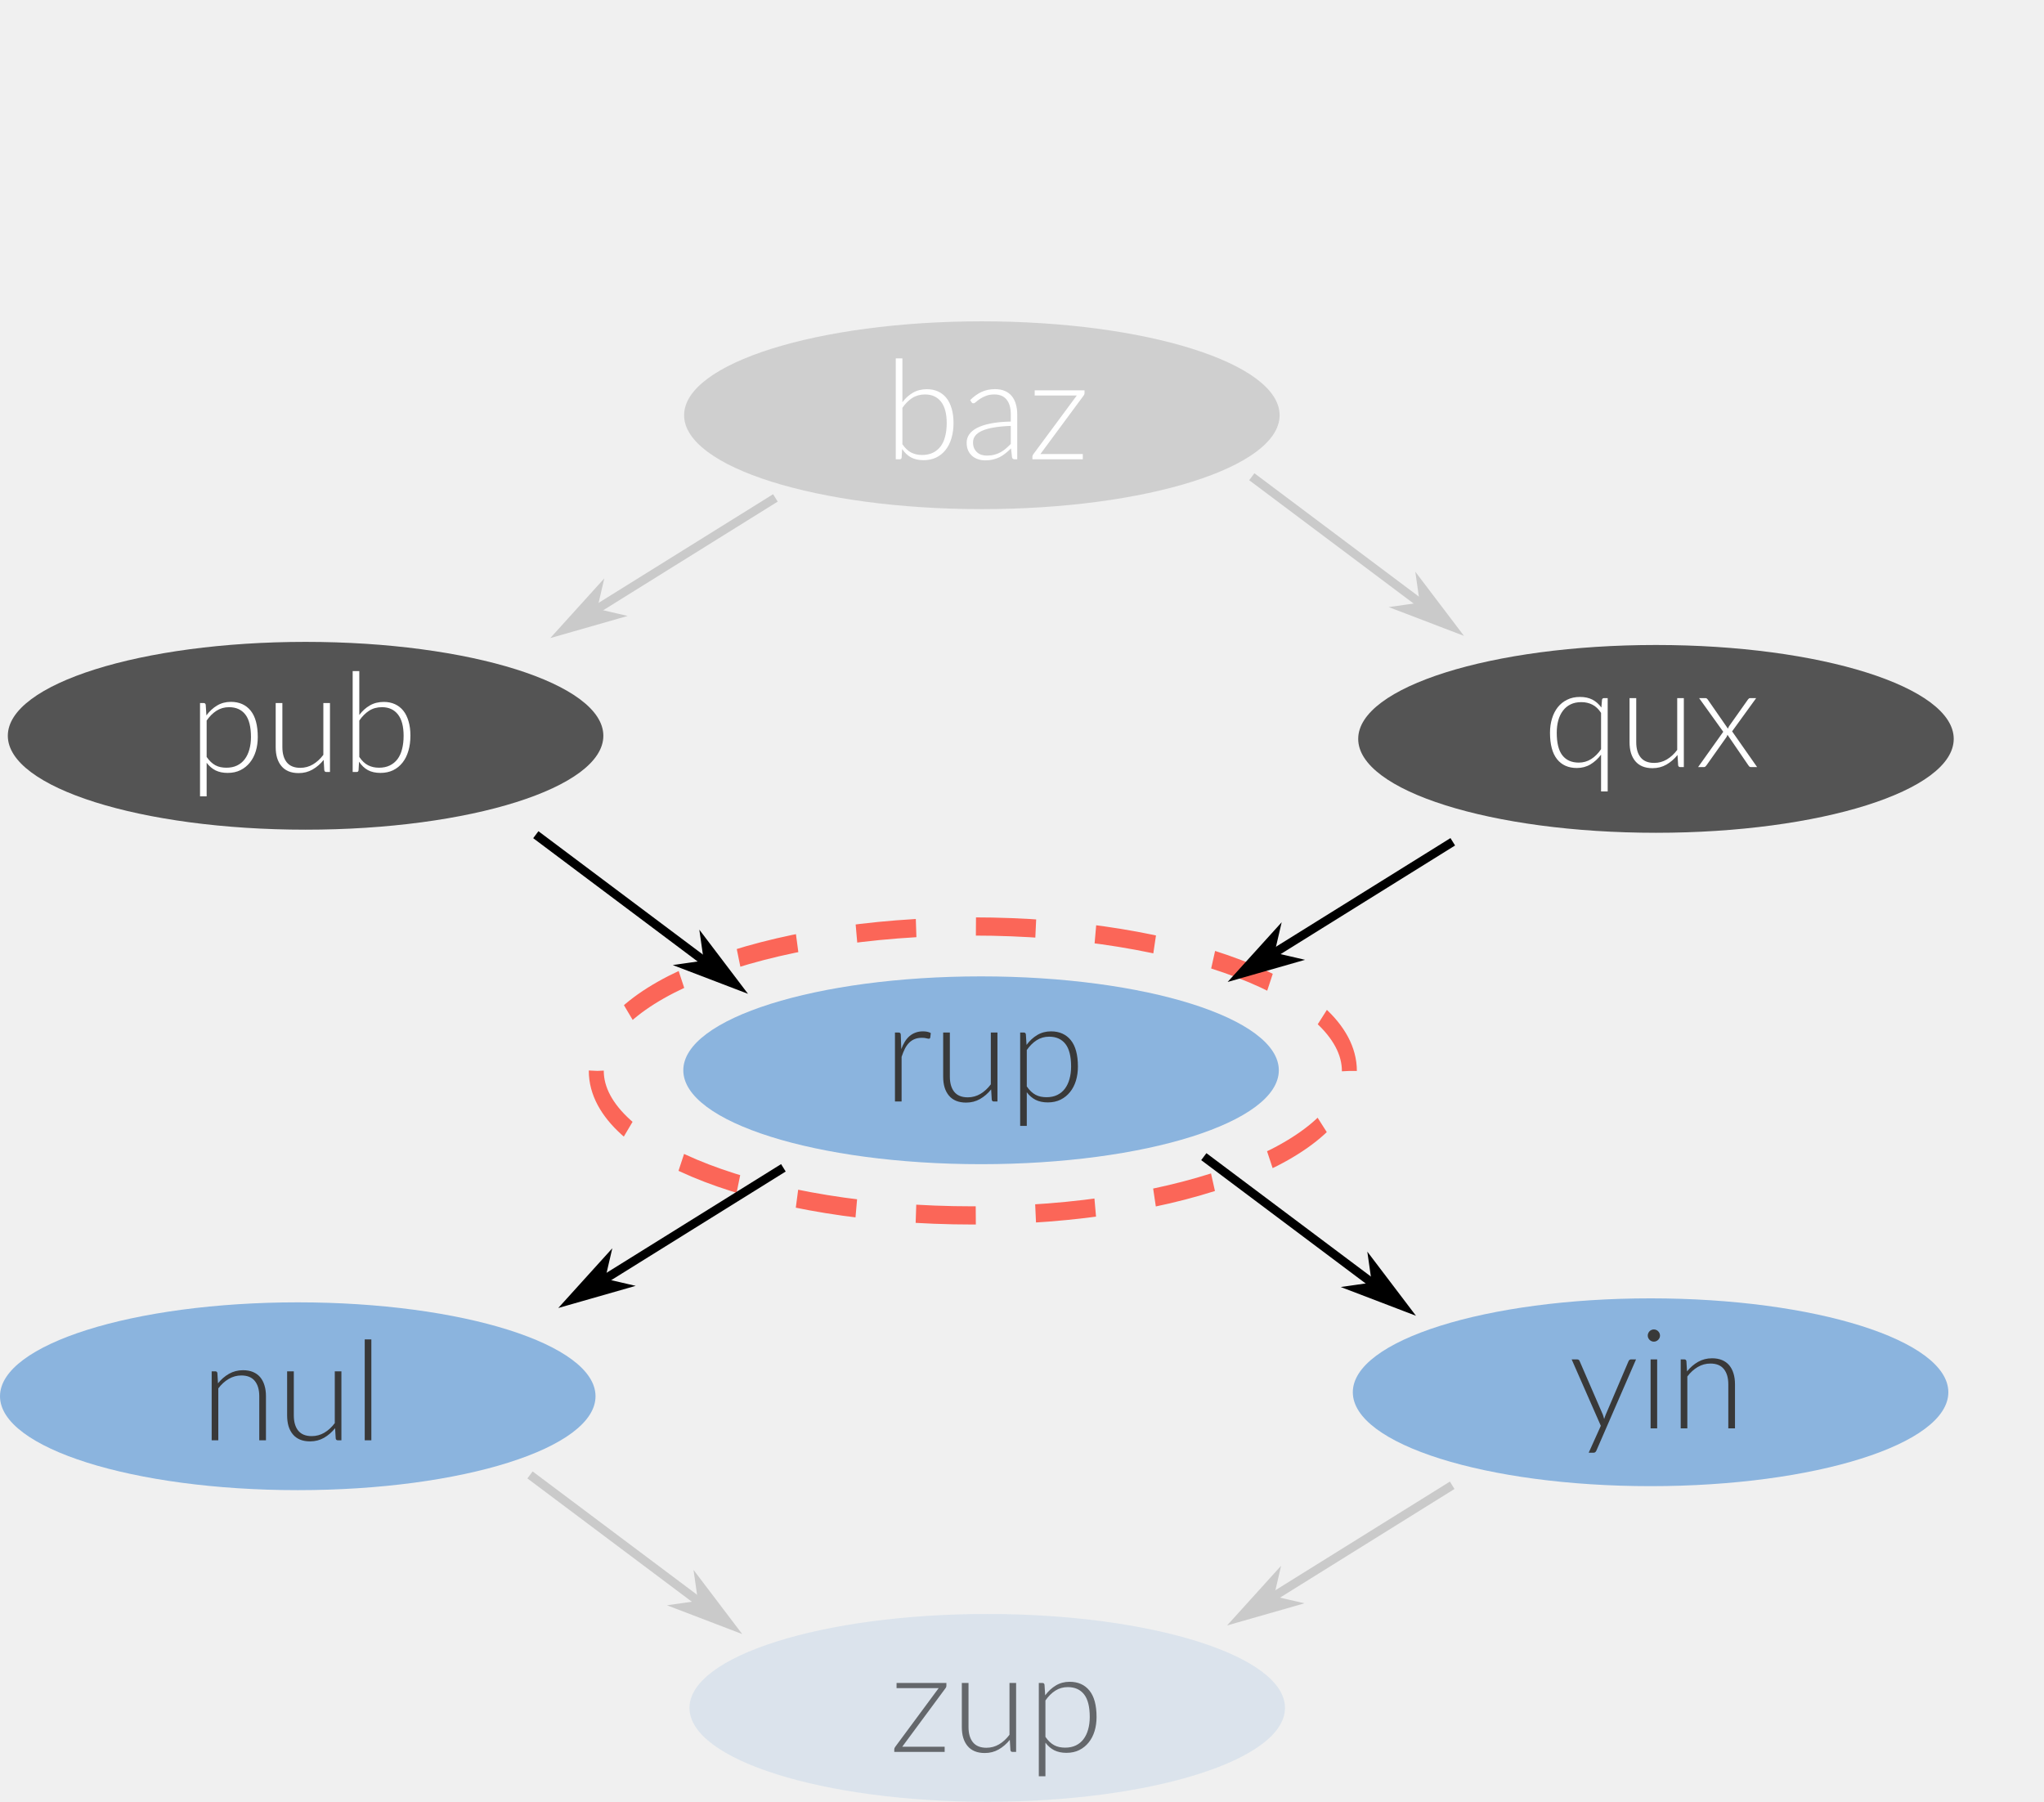
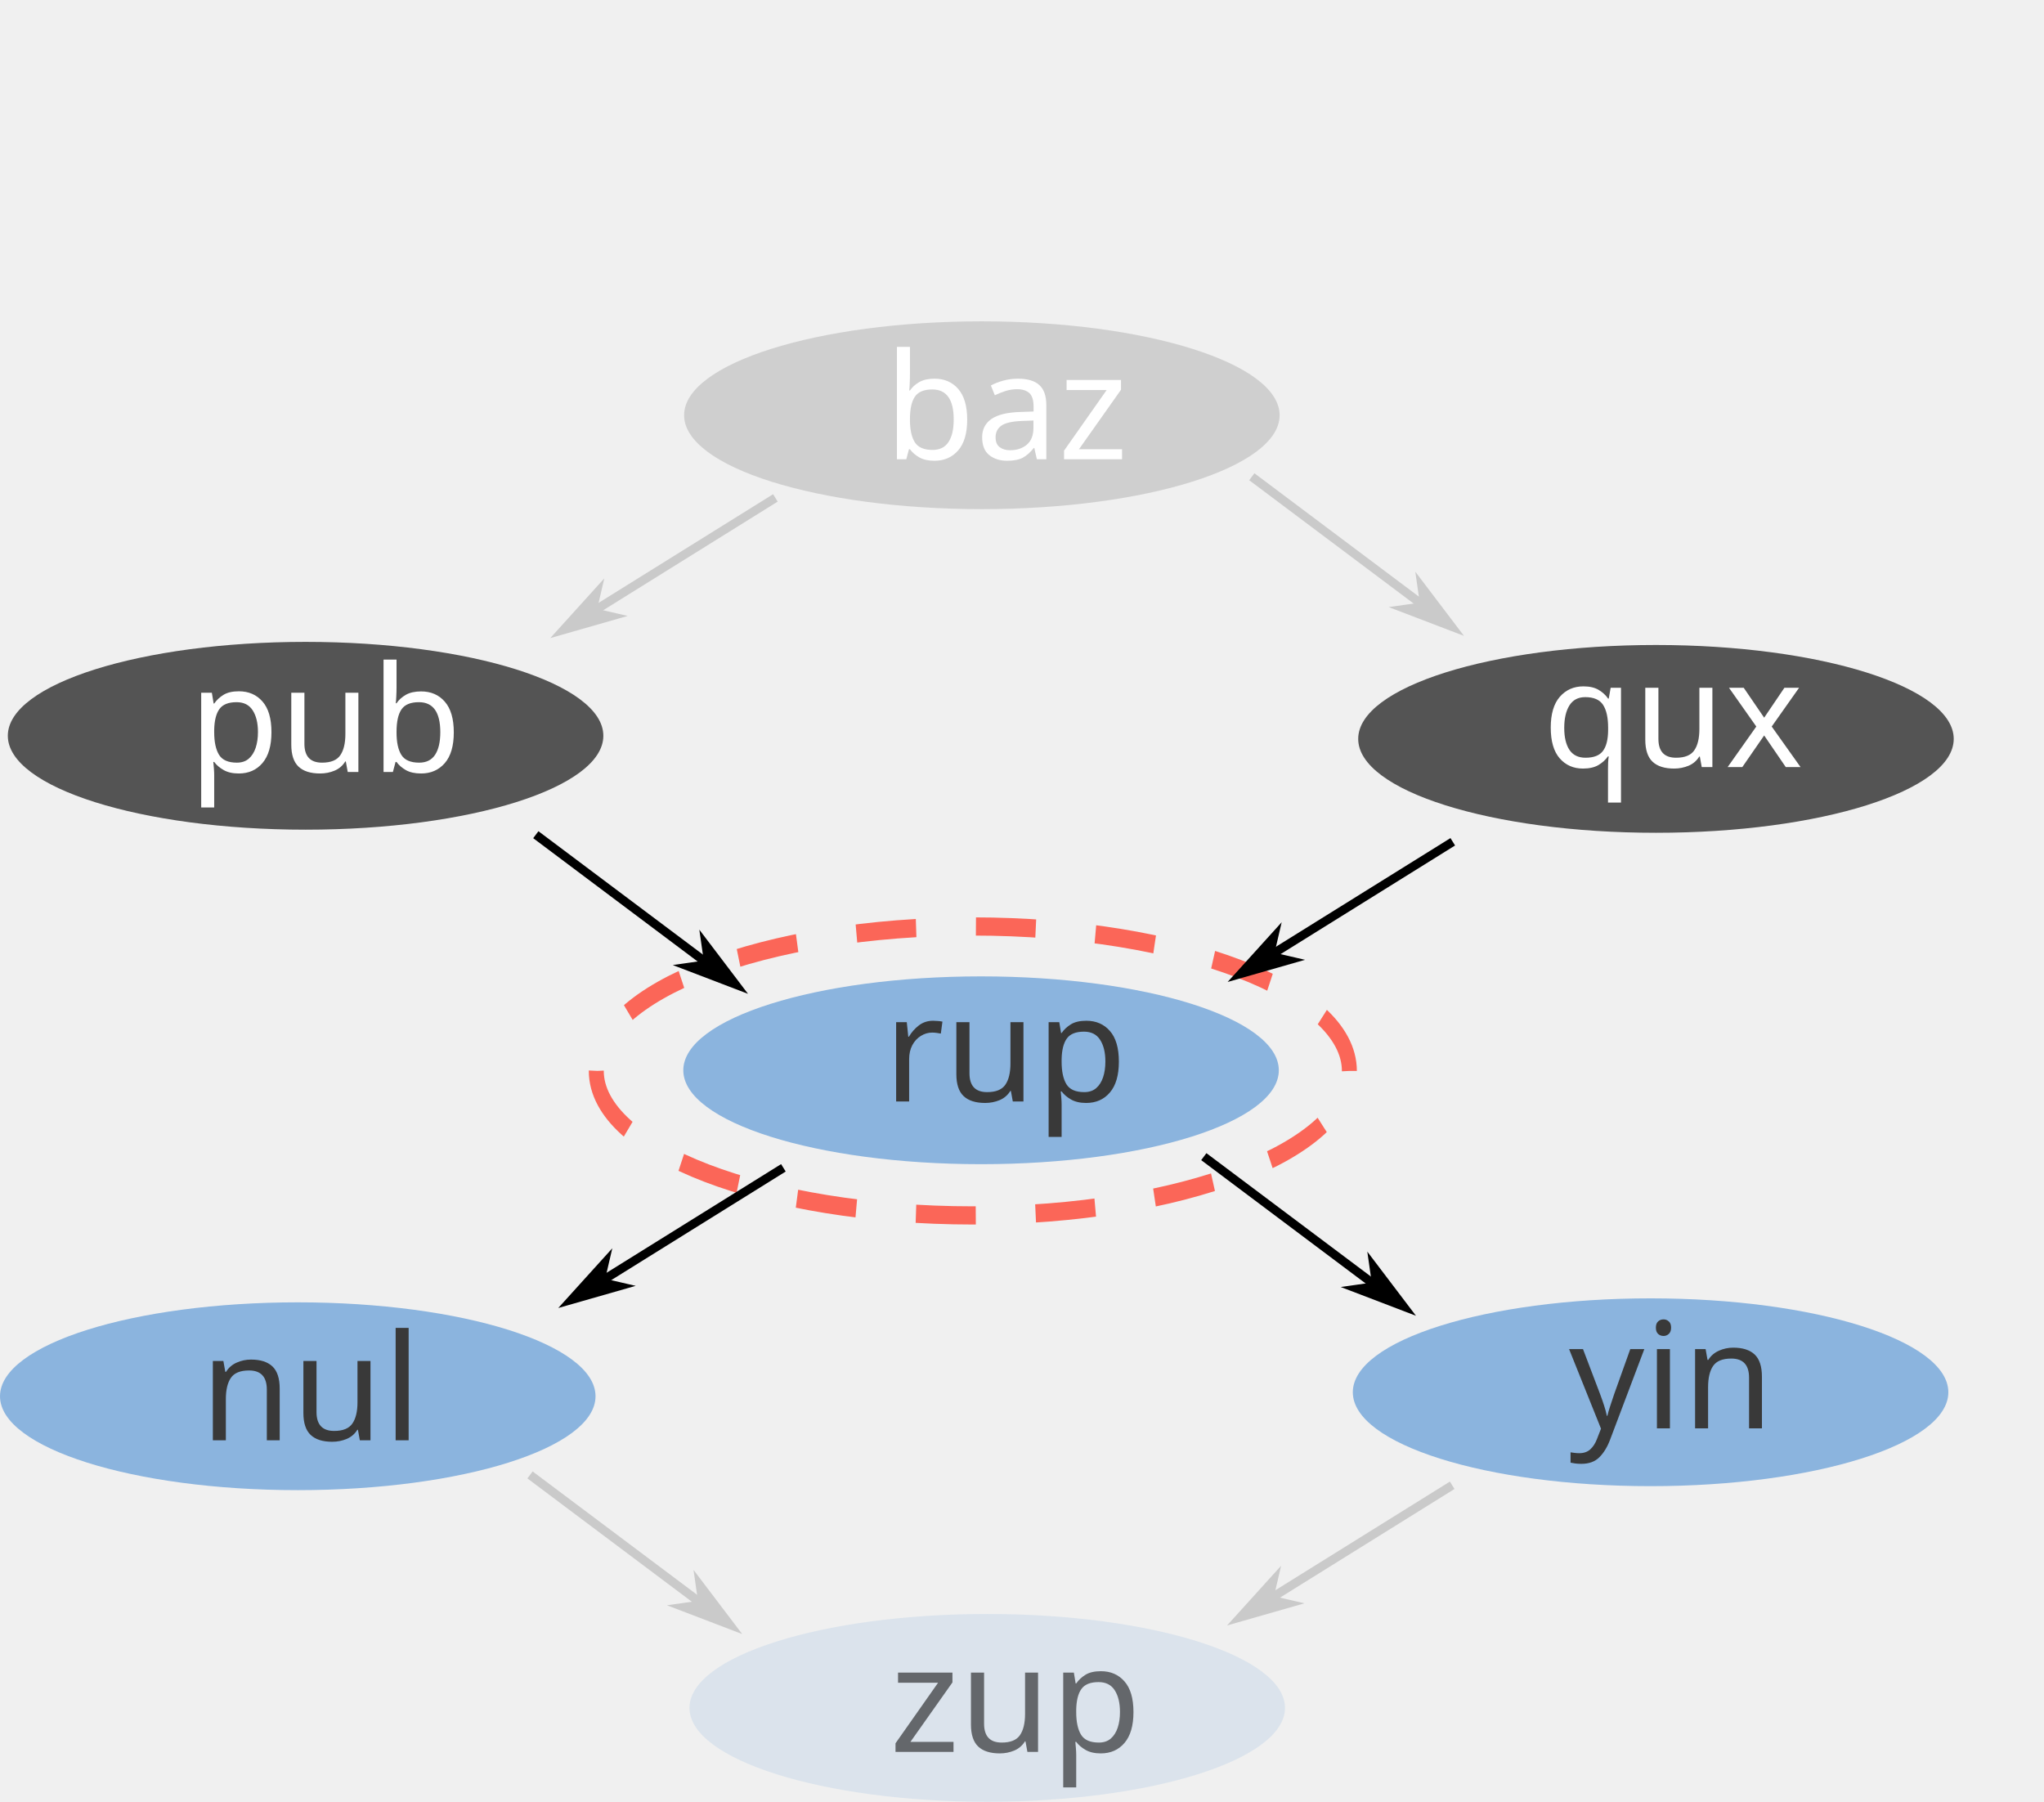
<svg xmlns="http://www.w3.org/2000/svg" width="515.994" height="454.846" id="svg2" version="1.1">
  <defs id="defs4">
    <marker orient="auto" refY="0" refX="0" id="Arrow1Mend" style="overflow:visible">
      <path id="path3913" d="M 0,0 5,-5 -12.5,0 5,5 0,0 z" style="fill-rule:evenodd;stroke:#000000;stroke-width:1pt;marker-start:none" transform="matrix(-0.4,0,0,-0.4,-4,0)" />
    </marker>
    <marker orient="auto" refY="0" refX="0" id="Arrow1Lend" style="overflow:visible">
      <path id="path3907" d="M 0,0 5,-5 -12.5,0 5,5 0,0 z" style="fill-rule:evenodd;stroke:#000000;stroke-width:1pt;marker-start:none" transform="matrix(-0.8,0,0,-0.8,-10,0)" />
    </marker>
    <marker orient="auto" refY="0" refX="0" id="Arrow1Lstart" style="overflow:visible">
      <path id="path3904" d="M 0,0 5,-5 -12.5,0 5,5 0,0 z" style="fill-rule:evenodd;stroke:#000000;stroke-width:1pt;marker-start:none" transform="matrix(0.8,0,0,0.8,10,0)" />
    </marker>
    <marker orient="auto" refY="0" refX="0" id="Arrow1Mend-5" style="overflow:visible">
      <path id="path3913-1" d="M 0,0 5,-5 -12.5,0 5,5 0,0 z" style="fill-rule:evenodd;stroke:#000000;stroke-width:1pt;marker-start:none" transform="matrix(-0.4,0,0,-0.4,-4,0)" />
    </marker>
    <marker orient="auto" refY="0" refX="0" id="Arrow1Mend-4" style="overflow:visible">
      <path id="path3913-0" d="M 0,0 5,-5 -12.5,0 5,5 0,0 z" style="fill-rule:evenodd;stroke:#000000;stroke-width:1pt;marker-start:none" transform="matrix(-0.4,0,0,-0.4,-4,0)" />
    </marker>
    <marker orient="auto" refY="0" refX="0" id="Arrow1Mend-58" style="overflow:visible">
      <path id="path3913-9" d="M 0,0 5,-5 -12.5,0 5,5 0,0 z" style="fill-rule:evenodd;stroke:#000000;stroke-width:1pt;marker-start:none" transform="matrix(-0.4,0,0,-0.4,-4,0)" />
    </marker>
    <marker orient="auto" refY="0" refX="0" id="Arrow1Mend-7" style="overflow:visible">
      <path id="path3913-06" d="M 0,0 5,-5 -12.5,0 5,5 0,0 z" style="fill-rule:evenodd;stroke:#000000;stroke-width:1pt;marker-start:none" transform="matrix(-0.4,0,0,-0.4,-4,0)" />
    </marker>
    <marker orient="auto" refY="0" refX="0" id="Arrow1Mend-73" style="overflow:visible">
      <path id="path3913-98" d="M 0,0 5,-5 -12.5,0 5,5 0,0 z" style="fill-rule:evenodd;stroke:#000000;stroke-width:1pt;marker-start:none" transform="matrix(-0.4,0,0,-0.4,-4,0)" />
    </marker>
    <marker orient="auto" refY="0" refX="0" id="Arrow1Mend-72" style="overflow:visible">
      <path id="path3913-5" d="M 0,0 5,-5 -12.5,0 5,5 0,0 z" style="fill-rule:evenodd;stroke:#000000;stroke-width:1pt;marker-start:none" transform="matrix(-0.4,0,0,-0.4,-4,0)" />
    </marker>
    <marker orient="auto" refY="0" refX="0" id="Arrow1Mend-0" style="overflow:visible">
      <path id="path3913-2" d="M 0,0 5,-5 -12.5,0 5,5 0,0 z" style="fill-rule:evenodd;stroke:#000000;stroke-width:1pt;marker-start:none" transform="matrix(-0.4,0,0,-0.4,-4,0)" />
    </marker>
    <marker orient="auto" refY="0" refX="0" id="Arrow1Mend-2" style="overflow:visible">
      <path id="path3913-7" d="M 0,0 5,-5 -12.5,0 5,5 0,0 z" style="fill-rule:evenodd;stroke:#000000;stroke-width:1pt;marker-start:none" transform="matrix(-0.4,0,0,-0.4,-4,0)" />
    </marker>
    <marker orient="auto" refY="0" refX="0" id="Arrow1Mend-1" style="overflow:visible">
      <path id="path3913-065" d="M 0,0 5,-5 -12.5,0 5,5 0,0 z" style="fill-rule:evenodd;stroke:#000000;stroke-width:1pt;marker-start:none" transform="matrix(-0.4,0,0,-0.4,-4,0)" />
    </marker>
    <marker orient="auto" refY="0" refX="0" id="Arrow1Mend-19" style="overflow:visible">
      <path id="path3913-72" d="M 0,0 5,-5 -12.5,0 5,5 0,0 z" style="fill-rule:evenodd;stroke:#000000;stroke-width:1pt;marker-start:none" transform="matrix(-0.4,0,0,-0.4,-4,0)" />
    </marker>
  </defs>
  <g id="layer1" transform="translate(-21.80982,-58.68939)">
-     <path style="fill:none;stroke:#fb6658;stroke-width:2.986;stroke-miterlimit:4;stroke-opacity:1;stroke-dasharray:11.946, 11.946;stroke-dashoffset:13.14" id="path2820-37-6" d="m 194.911,66.258 c 0,13.092 -33.654,23.705 -75.168,23.705 -41.514,0 -75.168,-10.613 -75.168,-23.705 0,-13.092 33.654,-23.705 75.168,-23.705 41.514,0 75.168,10.613 75.168,23.705 z" transform="matrix(1.264585,0,0,1.538568,115.9701,227.0977)" />
-     <path style="opacity:0;fill:#545454;fill-opacity:1;fill-rule:evenodd;stroke:none" id="path2820-8-9" d="m 194.911,66.258 c 0,13.092 -33.654,23.705 -75.168,23.705 -41.514,0 -75.168,-10.613 -75.168,-23.705 0,-13.092 33.654,-23.705 75.168,-23.705 41.514,0 75.168,10.613 75.168,23.705 z" transform="translate(321.1895,16.13672)" />
-     <path style="opacity:0;fill:#545454;fill-opacity:1;fill-rule:evenodd;stroke:none" id="path2820-8" d="m 194.911,66.258 c 0,13.092 -33.654,23.705 -75.168,23.705 -41.514,0 -75.168,-10.613 -75.168,-23.705 0,-13.092 33.654,-23.705 75.168,-23.705 41.514,0 75.168,10.613 75.168,23.705 z" transform="translate(-20.76445,16.89496)" />
-     <path style="fill:#545454;fill-opacity:1;fill-rule:evenodd;stroke:none;opacity:0.21" id="path2820" d="m 194.911,66.258 c 0,13.092 -33.654,23.705 -75.168,23.705 -41.514,0 -75.168,-10.613 -75.168,-23.705 0,-13.092 33.654,-23.705 75.168,-23.705 41.514,0 75.168,10.613 75.168,23.705 z" transform="translate(149.9316,97.25292)" />
-     <text xml:space="preserve" style="font-size:35px;font-style:normal;font-variant:normal;font-weight:300;font-stretch:normal;text-align:start;line-height:125%;writing-mode:lr-tb;text-anchor:start;fill:#000000;fill-opacity:1;stroke:none;font-family:Lato;-inkscape-font-specification:Lato Light" x="245.066" y="174.626" id="text2816">
-       <tspan id="tspan2818" x="245.066" y="174.626" style="font-size:35px;font-style:normal;font-variant:normal;font-weight:300;font-stretch:normal;text-align:start;line-height:125%;writing-mode:lr-tb;text-anchor:start;fill:#ffffff;fill-opacity:1;font-family:Lato;-inkscape-font-specification:Lato Light">baz</tspan>
+     <path style="fill:none;stroke:#fb6658;stroke-width:2.986;stroke-miterlimit:4;stroke-opacity:1;stroke-dasharray:11.946, 11.946;stroke-dashoffset:13.14" id="path2820-37-6" d="m 194.911,66.258 a 75.168,23.705 0 0 1 -75.168,23.705 75.168,23.705 0 0 1 -75.168,-23.705 75.168,23.705 0 0 1 75.168,-23.705 75.168,23.705 0 0 1 75.168,23.705 z" transform="matrix(1.264585,0,0,1.538568,115.9701,227.0977)" />
+     <path style="opacity:0;fill:#545454;fill-opacity:1;fill-rule:evenodd;stroke:none" id="path2820-8-9" d="m 194.911,66.258 a 75.168,23.705 0 0 1 -75.168,23.705 75.168,23.705 0 0 1 -75.168,-23.705 75.168,23.705 0 0 1 75.168,-23.705 75.168,23.705 0 0 1 75.168,23.705 z" transform="translate(321.1895,16.13672)" />
+     <path style="opacity:0;fill:#545454;fill-opacity:1;fill-rule:evenodd;stroke:none" id="path2820-8" d="m 194.911,66.258 a 75.168,23.705 0 0 1 -75.168,23.705 75.168,23.705 0 0 1 -75.168,-23.705 75.168,23.705 0 0 1 75.168,-23.705 75.168,23.705 0 0 1 75.168,23.705 z" transform="translate(-20.76445,16.89496)" />
+     <path style="fill:#545454;fill-opacity:1;fill-rule:evenodd;stroke:none;opacity:0.21" id="path2820" d="m 194.911,66.258 a 75.168,23.705 0 0 1 -75.168,23.705 75.168,23.705 0 0 1 -75.168,-23.705 75.168,23.705 0 0 1 75.168,-23.705 75.168,23.705 0 0 1 75.168,23.705 z" transform="translate(149.9316,97.25292)" />
+     <text xml:space="preserve" style="font-style:normal;font-variant:normal;font-weight:300;font-stretch:normal;line-height:0%;font-family:Titillium;-inkscape-font-specification:'Titillium, Light';text-align:start;writing-mode:lr;text-anchor:start;fill:#000000;fill-opacity:1;stroke:none;font-size:37.333px;font-variant-ligatures:normal;font-variant-caps:normal;font-variant-numeric:normal;font-feature-settings:normal;" x="245.066" y="174.626" id="text2816">
+       <tspan id="tspan2818" x="245.066" y="174.626" style="font-style:normal;font-variant:normal;font-weight:300;font-stretch:normal;font-size:37.333px;line-height:125%;font-family:Titillium;-inkscape-font-specification:'Titillium, Light';text-align:start;writing-mode:lr;text-anchor:start;fill:#ffffff;fill-opacity:1;font-variant-ligatures:normal;font-variant-caps:normal;font-variant-numeric:normal;font-feature-settings:normal;">baz</tspan>
    </text>
-     <text xml:space="preserve" style="font-size:35px;font-style:normal;font-variant:normal;font-weight:300;font-stretch:normal;text-align:start;line-height:125%;writing-mode:lr-tb;text-anchor:start;fill:#2a2a2a;fill-opacity:0.394;stroke:none;font-family:Lato;-inkscape-font-specification:Lato Light;opacity:0" x="75.965" y="93.001" id="text2816-2">
-       <tspan id="tspan2818-6" x="75.965" y="93.001" style="font-size:35px;font-style:normal;font-variant:normal;font-weight:300;font-stretch:normal;text-align:start;line-height:125%;writing-mode:lr-tb;text-anchor:start;fill:#ffffff;fill-opacity:1;font-family:Lato;-inkscape-font-specification:Lato Light">foo</tspan>
+     <text xml:space="preserve" style="font-style:normal;font-variant:normal;font-weight:300;font-stretch:normal;line-height:0%;font-family:Titillium;-inkscape-font-specification:'Titillium, Light';text-align:start;writing-mode:lr;text-anchor:start;opacity:0;fill:#2a2a2a;fill-opacity:0.394;stroke:none;font-size:37.333px;font-variant-ligatures:normal;font-variant-caps:normal;font-variant-numeric:normal;font-feature-settings:normal;" x="75.965" y="93.001" id="text2816-2">
+       <tspan id="tspan2818-6" x="75.965" y="93.001" style="font-style:normal;font-variant:normal;font-weight:300;font-stretch:normal;font-size:37.333px;line-height:125%;font-family:Titillium;-inkscape-font-specification:'Titillium, Light';text-align:start;writing-mode:lr;text-anchor:start;fill:#ffffff;fill-opacity:1;font-variant-ligatures:normal;font-variant-caps:normal;font-variant-numeric:normal;font-feature-settings:normal;">foo</tspan>
    </text>
-     <text xml:space="preserve" style="font-size:35px;font-style:normal;font-variant:normal;font-weight:300;font-stretch:normal;text-align:start;line-height:125%;writing-mode:lr-tb;text-anchor:start;fill:#2a2a2a;fill-opacity:0.394;stroke:none;font-family:Lato;-inkscape-font-specification:Lato Light;opacity:0" x="417.618" y="92.19" id="text2816-0">
-       <tspan id="tspan2818-4" x="417.618" y="92.19" style="font-size:35px;font-style:normal;font-variant:normal;font-weight:300;font-stretch:normal;text-align:start;line-height:125%;writing-mode:lr-tb;text-anchor:start;fill:#ffffff;fill-opacity:1;font-family:Lato;-inkscape-font-specification:Lato Light">bar</tspan>
+     <text xml:space="preserve" style="font-style:normal;font-variant:normal;font-weight:300;font-stretch:normal;line-height:0%;font-family:Titillium;-inkscape-font-specification:'Titillium, Light';text-align:start;writing-mode:lr;text-anchor:start;opacity:0;fill:#2a2a2a;fill-opacity:0.394;stroke:none;font-size:37.333px;font-variant-ligatures:normal;font-variant-caps:normal;font-variant-numeric:normal;font-feature-settings:normal;" x="417.618" y="92.19" id="text2816-0">
+       <tspan id="tspan2818-4" x="417.618" y="92.19" style="font-style:normal;font-variant:normal;font-weight:300;font-stretch:normal;font-size:37.333px;line-height:125%;font-family:Titillium;-inkscape-font-specification:'Titillium, Light';text-align:start;writing-mode:lr;text-anchor:start;fill:#ffffff;fill-opacity:1;font-variant-ligatures:normal;font-variant-caps:normal;font-variant-numeric:normal;font-feature-settings:normal;">bar</tspan>
    </text>
-     <path style="opacity:1;fill:#545454;fill-opacity:1;fill-rule:evenodd;stroke:none" id="path2820-4" d="m 194.911,66.258 c 0,13.092 -33.654,23.705 -75.168,23.705 -41.514,0 -75.168,-10.613 -75.168,-23.705 0,-13.092 33.654,-23.705 75.168,-23.705 41.514,0 75.168,10.613 75.168,23.705 z" transform="translate(-20.79055,178.1727)" />
-     <text xml:space="preserve" style="font-size:35px;font-style:normal;font-variant:normal;font-weight:300;font-stretch:normal;text-align:start;line-height:125%;writing-mode:lr-tb;text-anchor:start;fill:#000000;fill-opacity:1;stroke:none;font-family:Lato;-inkscape-font-specification:Lato Light;opacity:1" x="69.429" y="253.572" id="text2816-8">
-       <tspan id="tspan2818-8" x="69.429" y="253.572" style="font-size:35px;font-style:normal;font-variant:normal;font-weight:300;font-stretch:normal;text-align:start;line-height:125%;writing-mode:lr-tb;text-anchor:start;fill:#ffffff;fill-opacity:1;font-family:Lato;-inkscape-font-specification:Lato Light">pub</tspan>
+     <path style="opacity:1;fill:#545454;fill-opacity:1;fill-rule:evenodd;stroke:none" id="path2820-4" d="m 194.911,66.258 a 75.168,23.705 0 0 1 -75.168,23.705 75.168,23.705 0 0 1 -75.168,-23.705 75.168,23.705 0 0 1 75.168,-23.705 75.168,23.705 0 0 1 75.168,23.705 z" transform="translate(-20.79055,178.1727)" />
+     <text xml:space="preserve" style="font-style:normal;font-variant:normal;font-weight:300;font-stretch:normal;line-height:0%;font-family:Titillium;-inkscape-font-specification:'Titillium, Light';text-align:start;writing-mode:lr;text-anchor:start;opacity:1;fill:#000000;fill-opacity:1;stroke:none;font-size:37.333px;font-variant-ligatures:normal;font-variant-caps:normal;font-variant-numeric:normal;font-feature-settings:normal;" x="69.429" y="253.572" id="text2816-8">
+       <tspan id="tspan2818-8" x="69.429" y="253.572" style="font-style:normal;font-variant:normal;font-weight:300;font-stretch:normal;font-size:37.333px;line-height:125%;font-family:Titillium;-inkscape-font-specification:'Titillium, Light';text-align:start;writing-mode:lr;text-anchor:start;fill:#ffffff;fill-opacity:1;font-variant-ligatures:normal;font-variant-caps:normal;font-variant-numeric:normal;font-feature-settings:normal;">pub</tspan>
    </text>
-     <path style="fill:#545454;fill-opacity:1;fill-rule:evenodd;stroke:none" id="path2820-37" d="m 194.911,66.258 c 0,13.092 -33.654,23.705 -75.168,23.705 -41.514,0 -75.168,-10.613 -75.168,-23.705 0,-13.092 33.654,-23.705 75.168,-23.705 41.514,0 75.168,10.613 75.168,23.705 z" transform="translate(320.1043,178.9571)" />
-     <text xml:space="preserve" style="font-size:35px;font-style:normal;font-variant:normal;font-weight:300;font-stretch:normal;text-align:start;line-height:125%;writing-mode:lr-tb;text-anchor:start;fill:#000000;fill-opacity:1;stroke:none;font-family:Lato;-inkscape-font-specification:Lato Light" x="411.239" y="252.331" id="text2816-24">
-       <tspan id="tspan2818-3" x="411.239" y="252.331" style="font-size:35px;font-style:normal;font-variant:normal;font-weight:300;font-stretch:normal;text-align:start;line-height:125%;writing-mode:lr-tb;text-anchor:start;fill:#ffffff;fill-opacity:1;font-family:Lato;-inkscape-font-specification:Lato Light">qux</tspan>
+     <path style="fill:#545454;fill-opacity:1;fill-rule:evenodd;stroke:none" id="path2820-37" d="m 194.911,66.258 a 75.168,23.705 0 0 1 -75.168,23.705 75.168,23.705 0 0 1 -75.168,-23.705 75.168,23.705 0 0 1 75.168,-23.705 75.168,23.705 0 0 1 75.168,23.705 z" transform="translate(320.1043,178.9571)" />
+     <text xml:space="preserve" style="font-style:normal;font-variant:normal;font-weight:300;font-stretch:normal;line-height:0%;font-family:Titillium;-inkscape-font-specification:'Titillium, Light';text-align:start;writing-mode:lr;text-anchor:start;fill:#000000;fill-opacity:1;stroke:none;font-size:37.333px;font-variant-ligatures:normal;font-variant-caps:normal;font-variant-numeric:normal;font-feature-settings:normal;" x="411.239" y="252.331" id="text2816-24">
+       <tspan id="tspan2818-3" x="411.239" y="252.331" style="font-style:normal;font-variant:normal;font-weight:300;font-stretch:normal;font-size:37.333px;line-height:125%;font-family:Titillium;-inkscape-font-specification:'Titillium, Light';text-align:start;writing-mode:lr;text-anchor:start;fill:#ffffff;fill-opacity:1;font-variant-ligatures:normal;font-variant-caps:normal;font-variant-numeric:normal;font-feature-settings:normal;">qux</tspan>
    </text>
-     <path style="fill:#8bb4de;fill-opacity:1;fill-rule:evenodd;stroke:none" id="path2820-9" d="m 194.911,66.258 c 0,13.092 -33.654,23.705 -75.168,23.705 -41.514,0 -75.168,-10.613 -75.168,-23.705 0,-13.092 33.654,-23.705 75.168,-23.705 41.514,0 75.168,10.613 75.168,23.705 z" transform="translate(149.729,262.6152)" />
-     <text xml:space="preserve" style="font-size:35px;font-style:normal;font-variant:normal;font-weight:300;font-stretch:normal;text-align:start;line-height:125%;writing-mode:lr-tb;text-anchor:start;fill:#393939;fill-opacity:1;stroke:none;font-family:Lato;-inkscape-font-specification:Lato Light" x="244.864" y="336.747" id="text2816-6">
-       <tspan id="tspan2818-0" x="244.864" y="336.747" style="font-size:35px;font-style:normal;font-variant:normal;font-weight:300;font-stretch:normal;text-align:start;line-height:125%;writing-mode:lr-tb;text-anchor:start;fill:#393939;fill-opacity:1;font-family:Lato;-inkscape-font-specification:Lato Light">rup</tspan>
+     <path style="fill:#8bb4de;fill-opacity:1;fill-rule:evenodd;stroke:none" id="path2820-9" d="m 194.911,66.258 a 75.168,23.705 0 0 1 -75.168,23.705 75.168,23.705 0 0 1 -75.168,-23.705 75.168,23.705 0 0 1 75.168,-23.705 75.168,23.705 0 0 1 75.168,23.705 z" transform="translate(149.729,262.6152)" />
+     <text xml:space="preserve" style="font-style:normal;font-variant:normal;font-weight:300;font-stretch:normal;line-height:0%;font-family:Titillium;-inkscape-font-specification:'Titillium, Light';text-align:start;writing-mode:lr;text-anchor:start;fill:#393939;fill-opacity:1;stroke:none;font-size:37.333px;font-variant-ligatures:normal;font-variant-caps:normal;font-variant-numeric:normal;font-feature-settings:normal;" x="244.864" y="336.747" id="text2816-6">
+       <tspan id="tspan2818-0" x="244.864" y="336.747" style="font-style:normal;font-variant:normal;font-weight:300;font-stretch:normal;font-size:37.333px;line-height:125%;font-family:Titillium;-inkscape-font-specification:'Titillium, Light';text-align:start;writing-mode:lr;text-anchor:start;fill:#393939;fill-opacity:1;font-variant-ligatures:normal;font-variant-caps:normal;font-variant-numeric:normal;font-feature-settings:normal;">rup</tspan>
    </text>
-     <path style="opacity:1;fill:#8bb4de;fill-opacity:1;fill-rule:evenodd;stroke:none" id="path2820-23" d="m 194.911,66.258 c 0,13.092 -33.654,23.705 -75.168,23.705 -41.514,0 -75.168,-10.613 -75.168,-23.705 0,-13.092 33.654,-23.705 75.168,-23.705 41.514,0 75.168,10.613 75.168,23.705 z" transform="translate(-22.76444,344.9011)" />
-     <text xml:space="preserve" style="font-size:35px;font-style:normal;font-variant:normal;font-weight:300;font-stretch:normal;text-align:start;line-height:125%;writing-mode:lr-tb;text-anchor:start;opacity:1;fill:#393939;fill-opacity:1;stroke:none;font-family:Lato;-inkscape-font-specification:Lato Light" x="72.37" y="422.275" id="text2816-3">
-       <tspan id="tspan2818-2" x="72.37" y="422.275" style="font-size:35px;font-style:normal;font-variant:normal;font-weight:300;font-stretch:normal;text-align:start;line-height:125%;writing-mode:lr-tb;text-anchor:start;fill:#393939;fill-opacity:1;font-family:Lato;-inkscape-font-specification:Lato Light">nul</tspan>
+     <path style="opacity:1;fill:#8bb4de;fill-opacity:1;fill-rule:evenodd;stroke:none" id="path2820-23" d="m 194.911,66.258 a 75.168,23.705 0 0 1 -75.168,23.705 75.168,23.705 0 0 1 -75.168,-23.705 75.168,23.705 0 0 1 75.168,-23.705 75.168,23.705 0 0 1 75.168,23.705 z" transform="translate(-22.76444,344.9011)" />
+     <text xml:space="preserve" style="font-style:normal;font-variant:normal;font-weight:300;font-stretch:normal;line-height:0%;font-family:Titillium;-inkscape-font-specification:'Titillium, Light';text-align:start;writing-mode:lr;text-anchor:start;opacity:1;fill:#393939;fill-opacity:1;stroke:none;font-size:37.333px;font-variant-ligatures:normal;font-variant-caps:normal;font-variant-numeric:normal;font-feature-settings:normal;" x="72.37" y="422.275" id="text2816-3">
+       <tspan id="tspan2818-2" x="72.37" y="422.275" style="font-style:normal;font-variant:normal;font-weight:300;font-stretch:normal;font-size:37.333px;line-height:125%;font-family:Titillium;-inkscape-font-specification:'Titillium, Light';text-align:start;writing-mode:lr;text-anchor:start;fill:#393939;fill-opacity:1;font-variant-ligatures:normal;font-variant-caps:normal;font-variant-numeric:normal;font-feature-settings:normal;">nul</tspan>
    </text>
-     <path style="opacity:1;fill:#8bb4de;fill-opacity:1;fill-rule:evenodd;stroke:none" id="path2820-6" d="m 194.911,66.258 c 0,13.092 -33.654,23.705 -75.168,23.705 -41.514,0 -75.168,-10.613 -75.168,-23.705 0,-13.092 33.654,-23.705 75.168,-23.705 41.514,0 75.168,10.613 75.168,23.705 z" transform="translate(318.7444,343.8942)" />
-     <text xml:space="preserve" style="font-size:35px;font-style:normal;font-variant:normal;font-weight:300;font-stretch:normal;text-align:start;line-height:125%;writing-mode:lr-tb;text-anchor:start;opacity:1;fill:#393939;fill-opacity:1;stroke:none;font-family:Lato;-inkscape-font-specification:Lato Light" x="417.879" y="419.268" id="text2816-05">
-       <tspan id="tspan2818-5" x="417.879" y="419.268" style="font-size:35px;font-style:normal;font-variant:normal;font-weight:300;font-stretch:normal;text-align:start;line-height:125%;writing-mode:lr-tb;text-anchor:start;fill:#393939;fill-opacity:1;font-family:Lato;-inkscape-font-specification:Lato Light">yin</tspan>
+     <path style="opacity:1;fill:#8bb4de;fill-opacity:1;fill-rule:evenodd;stroke:none" id="path2820-6" d="m 194.911,66.258 a 75.168,23.705 0 0 1 -75.168,23.705 75.168,23.705 0 0 1 -75.168,-23.705 75.168,23.705 0 0 1 75.168,-23.705 75.168,23.705 0 0 1 75.168,23.705 z" transform="translate(318.7444,343.8942)" />
+     <text xml:space="preserve" style="font-style:normal;font-variant:normal;font-weight:300;font-stretch:normal;line-height:0%;font-family:Titillium;-inkscape-font-specification:'Titillium, Light';text-align:start;writing-mode:lr;text-anchor:start;opacity:1;fill:#393939;fill-opacity:1;stroke:none;font-size:37.333px;font-variant-ligatures:normal;font-variant-caps:normal;font-variant-numeric:normal;font-feature-settings:normal;" x="417.879" y="419.268" id="text2816-05">
+       <tspan id="tspan2818-5" x="417.879" y="419.268" style="font-style:normal;font-variant:normal;font-weight:300;font-stretch:normal;font-size:37.333px;line-height:125%;font-family:Titillium;-inkscape-font-specification:'Titillium, Light';text-align:start;writing-mode:lr;text-anchor:start;fill:#393939;fill-opacity:1;font-variant-ligatures:normal;font-variant-caps:normal;font-variant-numeric:normal;font-feature-settings:normal;">yin</tspan>
    </text>
    <path style="fill:none;stroke:#000000;stroke-width:2.2;stroke-linecap:butt;stroke-linejoin:miter;stroke-miterlimit:4;stroke-opacity:1;stroke-dasharray:none;marker-end:url(#Arrow1Mend);opacity:0" d="m 156.979,102.585 50.094,37.57" id="path3899" />
    <path style="fill:none;stroke:#000000;stroke-width:2.2;stroke-linecap:butt;stroke-linejoin:miter;stroke-miterlimit:4;stroke-opacity:1;stroke-dasharray:none;marker-end:url(#Arrow1Mend);opacity:0" d="M 389.124,109.036 335.969,142.133" id="path3899-6" />
    <path style="fill:none;stroke:#000000;stroke-width:2.2;stroke-linecap:butt;stroke-linejoin:miter;stroke-miterlimit:4;stroke-opacity:1;stroke-dasharray:none;marker-end:url(#Arrow1Mend);opacity:0.16" d="m 217.553,184.382 -53.155,33.097" id="path3899-6-1" />
    <path style="fill:none;stroke:#000000;stroke-width:2.2;stroke-linecap:butt;stroke-linejoin:miter;stroke-miterlimit:4;stroke-opacity:1;stroke-dasharray:none;marker-end:url(#Arrow1Mend);opacity:0.16" d="m 337.818,179.037 50.094,37.57" id="path3899-8" />
    <path style="fill:none;stroke:#000000;stroke-width:2.2;stroke-linecap:butt;stroke-linejoin:miter;stroke-miterlimit:4;stroke-opacity:1;stroke-dasharray:none;marker-end:url(#Arrow1Mend);opacity:1" d="m 157.074,269.4 50.094,37.57" id="path3899-82" />
    <path style="fill:none;stroke:#000000;stroke-width:2.2;stroke-linecap:butt;stroke-linejoin:miter;stroke-miterlimit:4;stroke-opacity:1;stroke-dasharray:none;marker-end:url(#Arrow1Mend)" d="M 388.552,271.191 335.397,304.288" id="path3899-6-5" />
    <path style="fill:none;stroke:#000000;stroke-width:2.2;stroke-linecap:butt;stroke-linejoin:miter;stroke-miterlimit:4;stroke-opacity:1;stroke-dasharray:none;marker-end:url(#Arrow1Mend)" d="m 219.573,353.496 -53.155,33.097" id="path3899-6-5-8" />
    <path style="fill:none;stroke:#000000;stroke-width:2.2;stroke-linecap:butt;stroke-linejoin:miter;stroke-miterlimit:4;stroke-opacity:1;stroke-dasharray:none;marker-end:url(#Arrow1Mend)" d="m 325.703,350.676 50.094,37.57" id="path3899-82-2" />
    <path style="fill:none;stroke:#000000;stroke-width:1.146px;stroke-linecap:butt;stroke-linejoin:miter;stroke-opacity:1" d="M 349.915,208.306" id="path5335" />
-     <path style="fill:#8bb4de;fill-opacity:1;fill-rule:evenodd;stroke:none;opacity:0.21" id="path2820-87" d="m 194.911,66.258 c 0,13.092 -33.654,23.705 -75.168,23.705 -41.514,0 -75.168,-10.613 -75.168,-23.705 0,-13.092 33.654,-23.705 75.168,-23.705 41.514,0 75.168,10.613 75.168,23.705 z" transform="translate(151.2865,423.5717)" />
-     <text xml:space="preserve" style="font-size:35px;font-style:normal;font-variant:normal;font-weight:300;font-stretch:normal;text-align:start;line-height:125%;writing-mode:lr-tb;text-anchor:start;opacity:0.545;fill:#000000;fill-opacity:1;stroke:none;font-family:Lato;-inkscape-font-specification:Lato Light" x="246.421" y="500.945" id="text2816-1">
-       <tspan id="tspan2818-45" x="246.421" y="500.945" style="font-size:35px;font-style:normal;font-variant:normal;font-weight:300;font-stretch:normal;text-align:start;line-height:125%;writing-mode:lr-tb;text-anchor:start;fill:#000000;fill-opacity:1;font-family:Lato;-inkscape-font-specification:Lato Light">zup</tspan>
+     <path style="fill:#8bb4de;fill-opacity:1;fill-rule:evenodd;stroke:none;opacity:0.21" id="path2820-87" d="m 194.911,66.258 a 75.168,23.705 0 0 1 -75.168,23.705 75.168,23.705 0 0 1 -75.168,-23.705 75.168,23.705 0 0 1 75.168,-23.705 75.168,23.705 0 0 1 75.168,23.705 z" transform="translate(151.2865,423.5717)" />
+     <text xml:space="preserve" style="font-style:normal;font-variant:normal;font-weight:300;font-stretch:normal;line-height:0%;font-family:Titillium;-inkscape-font-specification:'Titillium, Light';text-align:start;writing-mode:lr;text-anchor:start;opacity:0.545;fill:#000000;fill-opacity:1;stroke:none;font-size:37.333px;font-variant-ligatures:normal;font-variant-caps:normal;font-variant-numeric:normal;font-feature-settings:normal;" x="246.421" y="500.945" id="text2816-1">
+       <tspan id="tspan2818-45" x="246.421" y="500.945" style="font-style:normal;font-variant:normal;font-weight:300;font-stretch:normal;font-size:37.333px;line-height:125%;font-family:Titillium;-inkscape-font-specification:'Titillium, Light';text-align:start;writing-mode:lr;text-anchor:start;fill:#000000;fill-opacity:1;font-variant-ligatures:normal;font-variant-caps:normal;font-variant-numeric:normal;font-feature-settings:normal;">zup</tspan>
    </text>
    <path style="fill:none;stroke:#000000;stroke-width:2.2;stroke-linecap:butt;stroke-linejoin:miter;stroke-miterlimit:4;stroke-opacity:1;stroke-dasharray:none;marker-end:url(#Arrow1Mend);opacity:0.16" d="M 388.408,433.636 335.253,466.733" id="path3899-6-5-8-8" />
    <path style="fill:none;stroke:#000000;stroke-width:2.2;stroke-linecap:butt;stroke-linejoin:miter;stroke-miterlimit:4;stroke-opacity:1;stroke-dasharray:none;marker-end:url(#Arrow1Mend);opacity:0.16" d="m 155.609,431.021 50.094,37.57" id="path3899-82-2-2" />
  </g>
</svg>
